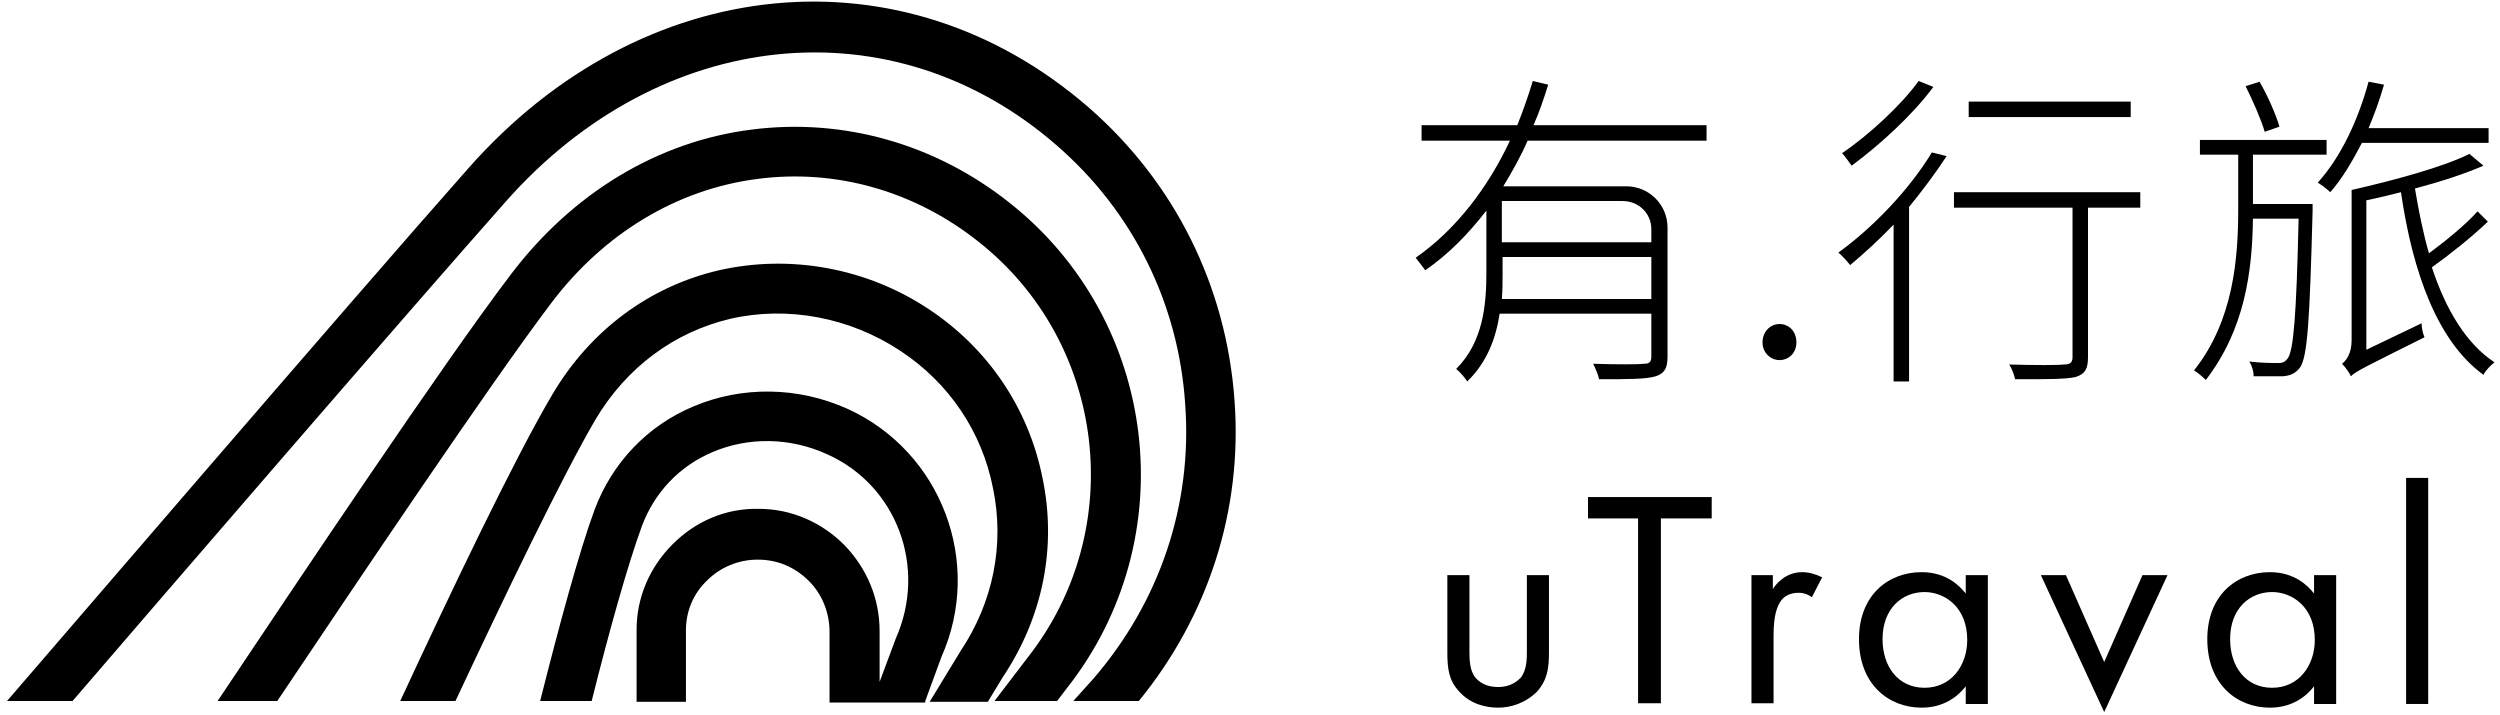
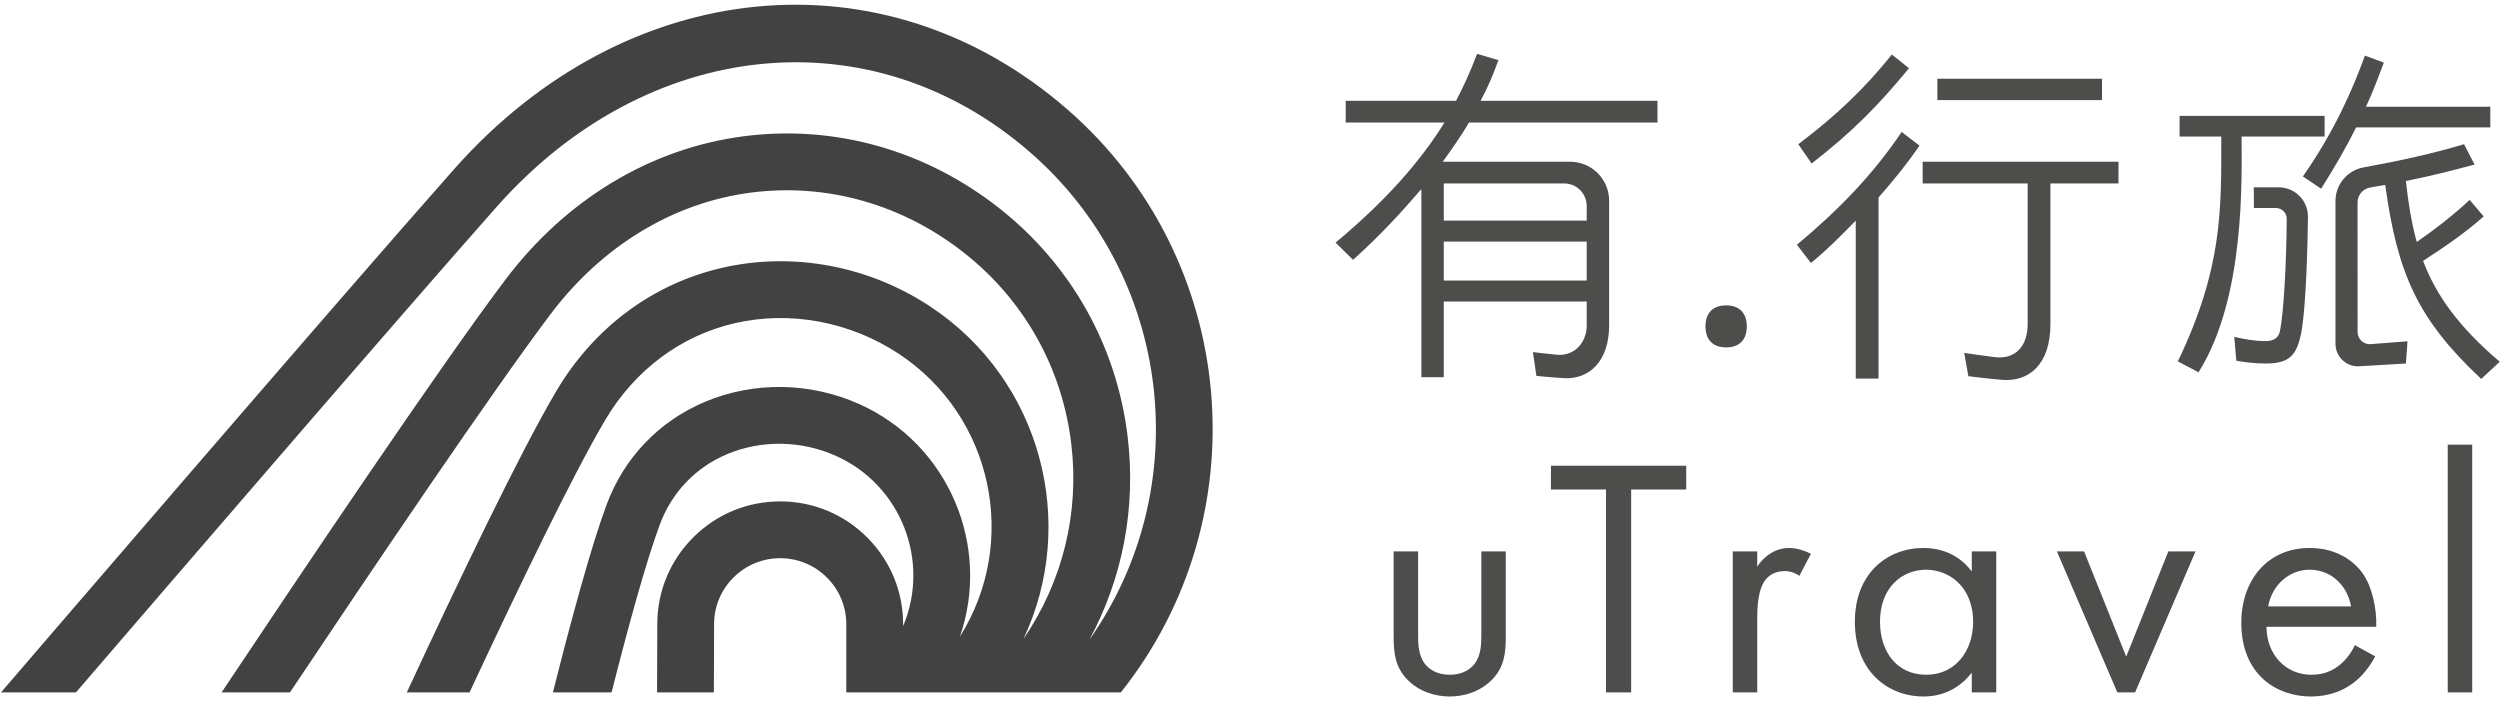
- <svg xmlns="http://www.w3.org/2000/svg" width="196px" height="56px" viewBox="0 0 196 56" version="1.1">
+ <svg xmlns="http://www.w3.org/2000/svg" width="196px" height="55px" viewBox="0 0 196 55" version="1.1">
  <defs />
  <g id="Page-1" stroke="none" stroke-width="1" fill="none" fill-rule="evenodd">
-     <g id="logo" fill="#000000">
-       <g id="Page-1">
-         <g id="ulogo" transform="translate(0.14433, 0)">
-           <path d="M119.621,11.027 C119.101,12.239 118.408,13.452 117.715,14.606 L127.357,14.606 C129.146,14.606 130.59,16.049 130.59,17.839 L130.59,27.942 C130.59,28.866 130.359,29.27 129.666,29.501 C128.915,29.732 127.472,29.732 125.221,29.732 C125.163,29.386 124.932,28.866 124.759,28.52 C126.664,28.577 128.28,28.577 128.742,28.52 C129.204,28.52 129.32,28.346 129.32,27.942 L129.32,24.594 L117.427,24.594 C117.138,26.499 116.445,28.404 114.887,29.905 C114.713,29.616 114.309,29.155 114.021,28.924 C116.157,26.788 116.388,23.843 116.388,21.361 L116.388,16.511 C115.002,18.301 113.443,19.918 111.596,21.188 C111.423,20.957 111.076,20.495 110.845,20.206 C114.078,17.955 116.561,14.606 118.235,11.027 L111.307,11.027 L111.307,9.814 L118.812,9.814 C119.274,8.66 119.678,7.505 120.025,6.351 L121.237,6.639 C120.891,7.736 120.544,8.775 120.082,9.814 L133.649,9.814 L133.649,11.027 L119.621,11.027 L119.621,11.027 Z M129.32,23.439 L129.32,20.148 L117.658,20.148 L117.658,21.419 C117.658,22.054 117.658,22.746 117.6,23.439 L129.32,23.439 L129.32,23.439 Z M127.068,15.761 L117.6,15.761 L117.6,18.994 L129.32,18.994 L129.32,17.955 C129.32,16.742 128.338,15.761 127.068,15.761 L127.068,15.761 L127.068,15.761 Z" id="Shape" />
-           <path d="M138.037,26.845 C138.037,25.979 138.672,25.402 139.365,25.402 C140.058,25.402 140.693,25.922 140.693,26.845 C140.693,27.711 140.058,28.231 139.365,28.231 C138.672,28.231 138.037,27.654 138.037,26.845 L138.037,26.845 L138.037,26.845 Z" id="Shape" />
-           <path d="M152.47,12.239 C151.604,13.567 150.565,14.953 149.526,16.223 L149.526,29.905 L148.313,29.905 L148.313,17.608 C147.159,18.821 146.004,19.86 144.907,20.784 C144.734,20.553 144.272,20.033 143.984,19.802 C146.697,17.839 149.526,14.895 151.315,11.951 L152.47,12.239 L152.47,12.239 Z M151.431,6.812 C149.814,9.006 147.216,11.373 145.023,12.99 C144.849,12.759 144.503,12.239 144.272,12.008 C146.408,10.565 148.948,8.198 150.276,6.351 L151.431,6.812 L151.431,6.812 Z M167.654,16.28 L163.555,16.28 L163.555,28 C163.555,28.924 163.324,29.328 162.573,29.559 C161.823,29.732 160.437,29.732 157.839,29.732 C157.781,29.443 157.608,28.924 157.377,28.577 C159.398,28.635 161.188,28.635 161.649,28.577 C162.111,28.577 162.342,28.462 162.342,28 L162.342,16.28 L153.047,16.28 L153.047,15.068 L167.654,15.068 L167.654,16.28 L167.654,16.28 Z M166.903,9.179 L154.202,9.179 L154.202,7.967 L166.903,7.967 L166.903,9.179 L166.903,9.179 Z" id="Shape" />
-           <path d="M181.163,15.876 L181.163,16.569 C180.932,25.287 180.759,27.942 180.181,28.808 C179.835,29.27 179.431,29.443 178.854,29.501 L176.544,29.501 C176.544,29.155 176.429,28.693 176.198,28.346 C177.179,28.462 178.103,28.462 178.449,28.462 C178.796,28.462 178.969,28.404 179.2,28.115 C179.662,27.538 179.893,24.825 180.066,17.146 L176.487,17.146 C176.429,21.303 175.852,25.806 172.792,29.79 C172.561,29.559 172.157,29.212 171.868,29.039 C174.986,25.113 175.332,20.206 175.332,16.338 L175.332,12.124 L172.33,12.124 L172.33,10.969 L182.26,10.969 L182.26,12.124 L176.487,12.124 L176.487,15.992 L181.163,15.992 L181.163,15.876 L181.163,15.876 Z M177.41,10.334 C177.122,9.353 176.487,7.909 175.909,6.755 L177.006,6.408 C177.641,7.505 178.276,8.948 178.565,9.93 L177.41,10.334 L177.41,10.334 Z M185.031,11.2 C184.28,12.643 183.472,14.029 182.548,15.068 C182.318,14.837 181.856,14.491 181.567,14.318 C183.357,12.355 184.742,9.41 185.551,6.408 L186.763,6.639 C186.416,7.852 186.012,8.948 185.551,10.045 L194.961,10.045 L194.961,11.2 L185.031,11.2 L185.031,11.2 Z M194.903,17.377 C193.633,18.59 191.901,19.975 190.515,20.957 C191.612,24.305 193.229,26.961 195.423,28.404 C195.134,28.635 194.73,29.039 194.557,29.386 C190.977,26.788 189.014,21.419 188.091,15.068 C187.167,15.299 186.243,15.53 185.377,15.703 L185.377,27.423 L189.707,25.344 C189.707,25.691 189.823,26.21 189.938,26.441 C185.204,28.808 184.569,29.097 184.165,29.501 C184.049,29.212 183.703,28.751 183.472,28.52 C183.761,28.289 184.223,27.769 184.223,26.672 L184.223,14.895 C187.513,14.144 191.381,13.105 193.46,12.066 L194.557,12.99 C193.113,13.625 191.151,14.26 189.188,14.779 C189.476,16.511 189.823,18.243 190.285,19.86 C191.612,18.878 193.171,17.608 194.095,16.569 L194.903,17.377 L194.903,17.377 Z" id="Shape" />
-           <g id="Group" transform="translate(113.1546, 36.94845)">
-             <path d="M1.905,14.029 C1.905,14.722 1.905,15.588 2.367,16.165 C2.656,16.511 3.175,16.915 4.157,16.915 C5.138,16.915 5.658,16.454 5.946,16.165 C6.408,15.53 6.408,14.722 6.408,14.029 L6.408,8.14 L8.14,8.14 L8.14,14.202 C8.14,15.414 8.025,16.338 7.216,17.262 C6.293,18.186 5.138,18.532 4.157,18.532 C3.175,18.532 1.963,18.243 1.097,17.262 C0.289,16.396 0.173,15.472 0.173,14.202 L0.173,8.14 L1.905,8.14 L1.905,14.029 L1.905,14.029 Z" id="Shape" />
-             <path d="M16.915,3.695 L16.915,18.186 L15.126,18.186 L15.126,3.695 L11.2,3.695 L11.2,2.021 L20.899,2.021 L20.899,3.695 L16.915,3.695 L16.915,3.695 Z" id="Shape" />
-             <path d="M23.959,8.14 L25.691,8.14 L25.691,9.237 C25.864,8.948 26.614,7.909 28,7.909 C28.52,7.909 29.097,8.082 29.559,8.313 L28.751,9.872 C28.346,9.584 28,9.526 27.711,9.526 C27.019,9.526 26.557,9.814 26.326,10.161 C26.037,10.565 25.748,11.258 25.748,12.874 L25.748,18.186 L24.016,18.186 L24.016,8.14 L23.959,8.14 L23.959,8.14 Z" id="Shape" />
-             <path d="M40.816,8.14 L42.548,8.14 L42.548,18.243 L40.816,18.243 L40.816,16.858 C40.239,17.608 39.142,18.532 37.353,18.532 C34.812,18.532 32.445,16.742 32.445,13.163 C32.445,9.699 34.755,7.909 37.353,7.909 C39.315,7.909 40.355,9.006 40.816,9.584 L40.816,8.14 L40.816,8.14 Z M34.293,13.163 C34.293,15.299 35.505,16.973 37.584,16.973 C39.72,16.973 40.932,15.184 40.932,13.221 C40.932,10.623 39.142,9.468 37.584,9.468 C35.852,9.468 34.293,10.738 34.293,13.163 L34.293,13.163 L34.293,13.163 Z" id="Shape" />
-             <path d="M48.668,8.14 L51.67,14.953 L54.672,8.14 L56.635,8.14 L51.67,18.878 L46.705,8.14 L48.668,8.14 L48.668,8.14 Z" id="Shape" />
-             <path d="M68.124,8.14 L69.856,8.14 L69.856,18.243 L68.124,18.243 L68.124,16.858 C67.546,17.608 66.449,18.532 64.66,18.532 C62.12,18.532 59.753,16.742 59.753,13.163 C59.753,9.699 62.062,7.909 64.66,7.909 C66.623,7.909 67.662,9.006 68.124,9.584 L68.124,8.14 L68.124,8.14 Z M61.542,13.163 C61.542,15.299 62.755,16.973 64.833,16.973 C66.969,16.973 68.181,15.184 68.181,13.221 C68.181,10.623 66.392,9.468 64.833,9.468 C63.101,9.468 61.542,10.738 61.542,13.163 L61.542,13.163 L61.542,13.163 Z" id="Shape" />
-             <path d="M77.072,0.52 L77.072,18.243 L75.34,18.243 L75.34,0.52 L77.072,0.52 L77.072,0.52 Z" id="Shape" />
-           </g>
-           <g id="Group">
-             <path d="M78.977,15.876 C73.146,11.258 65.93,9.237 58.771,10.161 C51.439,11.085 44.742,15.126 39.893,21.534 C34.581,28.52 23.208,45.551 16.915,54.961 L21.592,54.961 C28.058,45.32 38.219,30.194 43.01,23.843 C47.167,18.301 52.94,14.837 59.233,14.029 C65.353,13.221 71.53,14.953 76.553,18.936 C86.598,26.845 88.33,41.509 80.421,51.555 L77.823,54.961 L82.73,54.961 L83.48,53.979 C92.775,42.202 90.697,25.113 78.977,15.876 L78.977,15.876 L78.977,15.876 Z" id="Shape" />
-             <path d="M5.542,54.961 C12.239,47.167 31.868,24.421 39.546,15.761 C51.67,2.078 69.856,0.231 82.672,11.373 C88.676,16.569 92.256,23.786 92.775,31.695 C93.353,39.604 90.755,47.225 85.559,53.229 L84,54.961 L89.138,54.961 C94.565,48.322 97.278,40.008 96.643,31.406 C96.008,22.458 91.967,14.318 85.212,8.429 C70.664,-4.214 50.227,-2.252 36.602,13.163 C27.596,23.324 2.309,52.767 0.404,54.961 L5.542,54.961 L5.542,54.961 Z" id="Shape" />
-             <path d="M72.396,54.961 L73.666,51.497 C76.957,44.107 73.666,35.39 66.276,32.041 C62.408,30.309 58.021,30.252 54.21,31.868 C50.631,33.369 47.86,36.256 46.474,39.951 C45.262,43.241 43.703,49.014 42.202,54.961 L46.243,54.961 C47.629,49.419 49.072,44.28 50.169,41.278 C51.151,38.623 53.113,36.544 55.711,35.447 C58.54,34.235 61.831,34.293 64.718,35.621 C70.144,38.045 72.569,44.454 70.087,50.054 L68.816,53.46 L68.816,49.476 C68.816,46.936 67.835,44.569 66.045,42.722 C64.256,40.932 61.889,39.893 59.348,39.893 C56.751,39.835 54.384,40.874 52.594,42.664 C50.804,44.454 49.765,46.821 49.765,49.361 L49.765,55.019 L53.633,55.019 L53.633,49.419 C53.633,47.918 54.21,46.532 55.307,45.493 C56.346,44.454 57.79,43.876 59.233,43.876 L59.291,43.876 C60.792,43.876 62.177,44.454 63.274,45.551 C64.313,46.59 64.891,48.033 64.891,49.534 L64.891,55.076 L72.396,55.076 L72.396,54.961 L72.396,54.961 Z" id="Shape" />
-             <path d="M81.575,37.41 C80.478,31.984 77.303,27.307 72.685,24.247 C67.835,21.014 61.831,19.918 56.231,21.188 C50.746,22.458 46.128,25.922 43.184,30.887 C40.239,35.852 35.274,46.243 31.233,54.961 L35.563,54.961 C39.431,46.705 43.934,37.353 46.532,32.907 C48.957,28.808 52.709,26.037 57.097,24.998 C61.6,23.959 66.507,24.882 70.491,27.538 C74.243,30.021 76.841,33.831 77.707,38.276 C78.631,42.722 77.707,47.225 75.167,51.035 L72.742,55.019 L77.303,55.019 L78.458,53.113 C81.633,48.379 82.73,42.837 81.575,37.41 L81.575,37.41 L81.575,37.41 Z" id="Shape" />
-           </g>
-         </g>
-       </g>
+     <g id="Imported-Layers" transform="translate(0, -0.340909)">
+       <path d="M38.954,16.539 C50.737,3.244 68.322,1.456 80.76,12.28 C91.959,22.026 93.776,38.602 85.42,50.48 C88.013,45.659 89.072,40.172 88.413,34.623 C87.566,27.49 83.992,21.115 78.349,16.67 C72.556,12.107 65.438,10.101 58.32,11.022 C51.028,11.963 44.39,15.956 39.627,22.264 C34.512,29.038 23.578,45.312 17.373,54.624 L22.732,54.624 C29.063,45.149 38.619,30.99 43.182,24.948 C47.217,19.604 52.796,16.226 58.889,15.439 C64.816,14.676 70.749,16.353 75.592,20.169 C80.301,23.878 83.282,29.197 83.99,35.149 C84.636,40.58 83.309,45.941 80.238,50.437 C84.547,41.302 81.612,30.119 72.948,24.381 C68.102,21.172 62.147,20.062 56.605,21.34 C51.169,22.59 46.551,26.028 43.605,31.018 C40.733,35.882 35.846,46.106 31.895,54.624 L36.813,54.624 C40.553,46.607 44.885,37.611 47.44,33.284 C49.76,29.355 53.369,26.655 57.605,25.68 C61.96,24.679 66.656,25.558 70.489,28.095 C77.84,32.964 79.924,42.827 75.257,50.252 C77.715,43.136 74.376,35.169 67.379,32.025 C63.53,30.299 59.121,30.229 55.289,31.836 C51.67,33.353 48.922,36.225 47.552,39.922 C46.358,43.143 44.818,48.782 43.349,54.624 L47.947,54.624 C49.295,49.308 50.67,44.324 51.728,41.47 C52.665,38.942 54.541,36.979 57.011,35.944 C59.712,34.812 62.825,34.865 65.555,36.089 C70.642,38.374 72.955,44.317 70.805,49.431 L70.805,49.347 C70.821,46.773 69.834,44.346 68.025,42.515 C66.216,40.683 63.802,39.666 61.228,39.65 L61.166,39.65 C58.609,39.65 56.202,40.64 54.383,42.44 C52.555,44.249 51.541,46.662 51.531,49.232 C51.525,50.624 51.519,52.491 51.513,54.624 L55.968,54.624 C55.974,52.499 55.98,50.638 55.985,49.25 C55.991,47.872 56.535,46.577 57.516,45.606 C58.496,44.637 59.791,44.104 61.167,44.104 L61.2,44.104 C62.585,44.113 63.883,44.66 64.855,45.645 C65.829,46.629 66.359,47.935 66.35,49.333 L66.35,54.624 L87.874,54.624 C98.86,40.819 97.121,20.613 83.684,8.92 C69.315,-3.586 49.102,-1.624 35.62,13.583 C26.69,23.657 1.298,53.206 0.08,54.624 L5.955,54.624 C12.793,46.674 31.554,24.887 38.954,16.539" id="Fill-1" fill="#424242" />
+       <path d="M116.136,50.016 C116.136,50.788 116.136,51.695 115.603,52.388 C115.31,52.761 114.724,53.241 113.658,53.241 C112.592,53.241 112.006,52.761 111.713,52.388 C111.18,51.695 111.18,50.788 111.18,50.016 L111.18,43.569 L109.261,43.569 L109.261,50.229 C109.261,51.589 109.395,52.6 110.274,53.56 C111.259,54.599 112.565,54.946 113.658,54.946 C114.75,54.946 116.055,54.599 117.042,53.56 C117.921,52.6 118.054,51.589 118.054,50.229 L118.054,43.569 L116.136,43.569 L116.136,50.016" id="Fill-2" fill="#4D4D4C" />
+       <path d="M121.594,38.719 L125.911,38.719 L125.911,54.626 L127.883,54.626 L127.883,38.719 L132.2,38.719 L132.2,36.854 L121.594,36.854 L121.594,38.719" id="Fill-3" fill="#4D4D4C" />
+       <path d="M137.767,44.767 L137.767,43.569 L135.848,43.569 L135.848,54.626 L137.767,54.626 L137.767,48.791 C137.767,46.979 138.086,46.232 138.406,45.805 C138.7,45.433 139.179,45.113 139.952,45.113 C140.245,45.113 140.645,45.193 141.071,45.487 L141.977,43.755 C141.497,43.514 140.858,43.302 140.272,43.302 C138.78,43.302 137.954,44.474 137.767,44.767" id="Fill-4" fill="#4D4D4C" />
+       <path d="M154.587,45.14 C154.081,44.474 152.934,43.302 150.803,43.302 C147.979,43.302 145.421,45.275 145.421,49.083 C145.421,52.973 148.005,54.946 150.803,54.946 C152.749,54.946 153.948,53.907 154.587,53.08 L154.587,54.626 L156.505,54.626 L156.505,43.569 L154.587,43.569 L154.587,45.14 L154.587,45.14 Z M151.017,53.241 C148.725,53.241 147.393,51.454 147.393,49.083 C147.393,46.393 149.125,45.007 151.017,45.007 C152.722,45.007 154.694,46.259 154.694,49.11 C154.694,51.295 153.361,53.241 151.017,53.241 L151.017,53.241 Z" id="Fill-5" fill="#4D4D4C" />
+       <path d="M169.998,43.569 L166.695,51.82 L163.391,43.569 L161.26,43.569 L165.998,54.626 L167.392,54.626 L172.13,43.569 L169.998,43.569" id="Fill-6" fill="#4D4D4C" />
+       <path d="M185.258,45.327 C184.592,44.367 183.233,43.302 181.075,43.302 C177.745,43.302 175.718,45.86 175.718,49.163 C175.718,53.267 178.517,54.946 181.181,54.946 C182.593,54.946 183.847,54.493 184.858,53.587 C185.417,53.08 185.897,52.414 186.218,51.801 L184.619,50.921 C184.378,51.454 183.979,52.014 183.473,52.441 C182.834,52.973 182.113,53.241 181.208,53.241 C179.29,53.241 177.718,51.775 177.691,49.483 L186.297,49.483 C186.351,48.017 185.951,46.312 185.258,45.327 L185.258,45.327 Z M177.824,47.884 C178.116,46.232 179.45,45.007 181.075,45.007 C182.701,45.007 184.006,46.153 184.325,47.884 L177.824,47.884 L177.824,47.884 Z" id="Fill-7" fill="#4D4D4C" />
+       <path d="M191.902,35.202 L193.82,35.202 L193.82,54.626 L191.902,54.626 L191.902,35.202 Z" id="Fill-8" fill="#4D4D4C" />
+       <path d="M135.329,27.577 C134.259,27.577 133.709,26.946 133.709,25.93 C133.709,24.914 134.259,24.282 135.329,24.282 C136.4,24.282 136.95,24.914 136.95,25.93 C136.95,26.946 136.4,27.577 135.329,27.577" id="Fill-9" fill="#4D4D4C" />
+       <path d="M129.946,9.946 L129.946,8.242 L116.077,8.242 C116.598,7.282 117.011,6.348 117.478,5.057 L115.802,4.563 C115.225,6.074 114.731,7.144 114.154,8.242 L105.504,8.242 L105.504,9.946 L113.248,9.946 C111.271,13.131 108.524,16.18 104.707,19.365 L106.08,20.711 C108.277,18.734 109.897,16.95 111.436,15.163 L111.436,29.912 L113.193,29.912 L113.193,23.98 L124.398,23.98 L124.398,25.843 C124.398,27.202 123.438,28.261 122.088,28.154 C121.61,28.116 120.182,27.947 120.182,27.947 L120.451,29.811 C120.451,29.811 122.048,29.966 122.672,29.992 C124.594,30.072 126.156,28.675 126.156,25.843 L126.156,16.078 C126.156,14.39 124.788,13.021 123.1,13.021 L113.111,13.021 C113.77,12.115 114.649,10.852 115.171,9.946 L129.946,9.946 L129.946,9.946 Z M113.193,14.724 L122.633,14.724 C123.608,14.724 124.398,15.514 124.398,16.49 L124.398,17.635 L113.193,17.635 L113.193,14.724 L113.193,14.724 Z M113.193,19.283 L124.398,19.283 L124.398,22.332 L113.193,22.332 L113.193,19.283 Z" id="Fill-10" fill="#4D4D4C" />
+       <path d="M151.89,6.513 L164.798,6.513 L164.798,8.188 L151.89,8.188 L151.89,6.513 Z" id="Fill-11" fill="#4D4D4C" />
+       <path d="M149.666,5.688 L148.32,4.617 C146.205,7.254 144.036,9.341 140.987,11.648 L142.031,13.159 C145.327,10.604 147.331,8.518 149.666,5.688" id="Fill-12" fill="#4D4D4C" />
+       <path d="M140.877,19.53 L141.976,20.959 C143.294,19.887 144.42,18.734 145.491,17.635 L145.491,30.021 L147.277,30.021 L147.277,15.823 C148.512,14.422 149.529,13.159 150.49,11.758 L149.089,10.687 C146.782,14.119 144.036,16.894 140.877,19.53" id="Fill-13" fill="#4D4D4C" />
+       <path d="M150.737,13.021 L150.737,14.724 L158.968,14.724 L158.968,25.748 C158.968,27.383 158.099,28.545 156.376,28.34 C155.776,28.268 153.997,28.01 153.997,28.01 L154.317,29.834 C154.317,29.834 156.246,30.073 157.003,30.125 C159.07,30.266 160.753,28.933 160.753,25.748 L160.753,14.724 L166.089,14.724 L166.089,13.021 L150.737,13.021" id="Fill-14" fill="#4D4D4C" />
+       <path d="M181.976,15.137 C183.074,13.406 183.98,11.813 184.722,10.33 L195.24,10.33 L195.24,8.71 L185.491,8.71 C186.068,7.474 186.48,6.348 186.892,5.249 L185.409,4.7 C184.42,7.446 182.992,10.66 180.547,14.175 L181.976,15.137" id="Fill-15" fill="#4D4D4C" />
+       <path d="M180.03,9.424 L170.88,9.424 L170.88,11.044 L174.149,11.044 C174.149,16.811 174.258,21.344 170.743,28.676 L172.363,29.528 C176.051,23.688 175.741,14.309 175.741,11.044 L182.25,11.044 L182.25,9.424 L180.03,9.424" id="Fill-16" fill="#4D4D4C" />
+       <path d="M176.71,16.647 L178.426,16.647 C178.902,16.647 179.285,17.033 179.281,17.509 C179.252,20.78 179.062,24.855 178.735,26.341 C178.626,26.836 178.24,27.083 177.609,27.083 C176.812,27.083 176.016,26.946 175.165,26.753 L175.329,28.62 C175.961,28.731 176.73,28.841 177.609,28.841 C179.422,28.841 180.025,28.263 180.383,26.588 C180.685,25.288 180.889,21.534 180.944,17.351 C180.961,16.073 179.929,15.027 178.652,15.027 L176.695,15.027 C176.695,15.563 176.71,16.124 176.71,16.647" id="Fill-17" fill="#4D4D4C" />
+       <path d="M189.968,20.794 C191.533,19.778 193.29,18.596 194.719,17.307 L193.621,16.016 C192.22,17.307 190.792,18.404 189.473,19.31 C189.061,17.8 188.814,16.29 188.622,14.532 C190.407,14.175 192.192,13.736 194.005,13.241 L193.181,11.648 C190.738,12.375 188.191,12.942 185.311,13.463 C184.035,13.695 183.101,14.801 183.101,16.098 L183.101,27.295 C183.101,28.271 183.893,29.062 184.868,29.062 L188.623,28.841 L188.75,27.098 L185.789,27.326 C185.264,27.326 184.838,26.9 184.837,26.375 L184.832,16.21 C184.832,15.637 185.244,15.145 185.808,15.045 L187.001,14.834 C187.963,21.864 189.583,25.408 194.526,30.05 L195.982,28.703 C192.714,25.93 190.984,23.458 189.968,20.794" id="Fill-18" fill="#4D4D4C" />
    </g>
  </g>
</svg>
